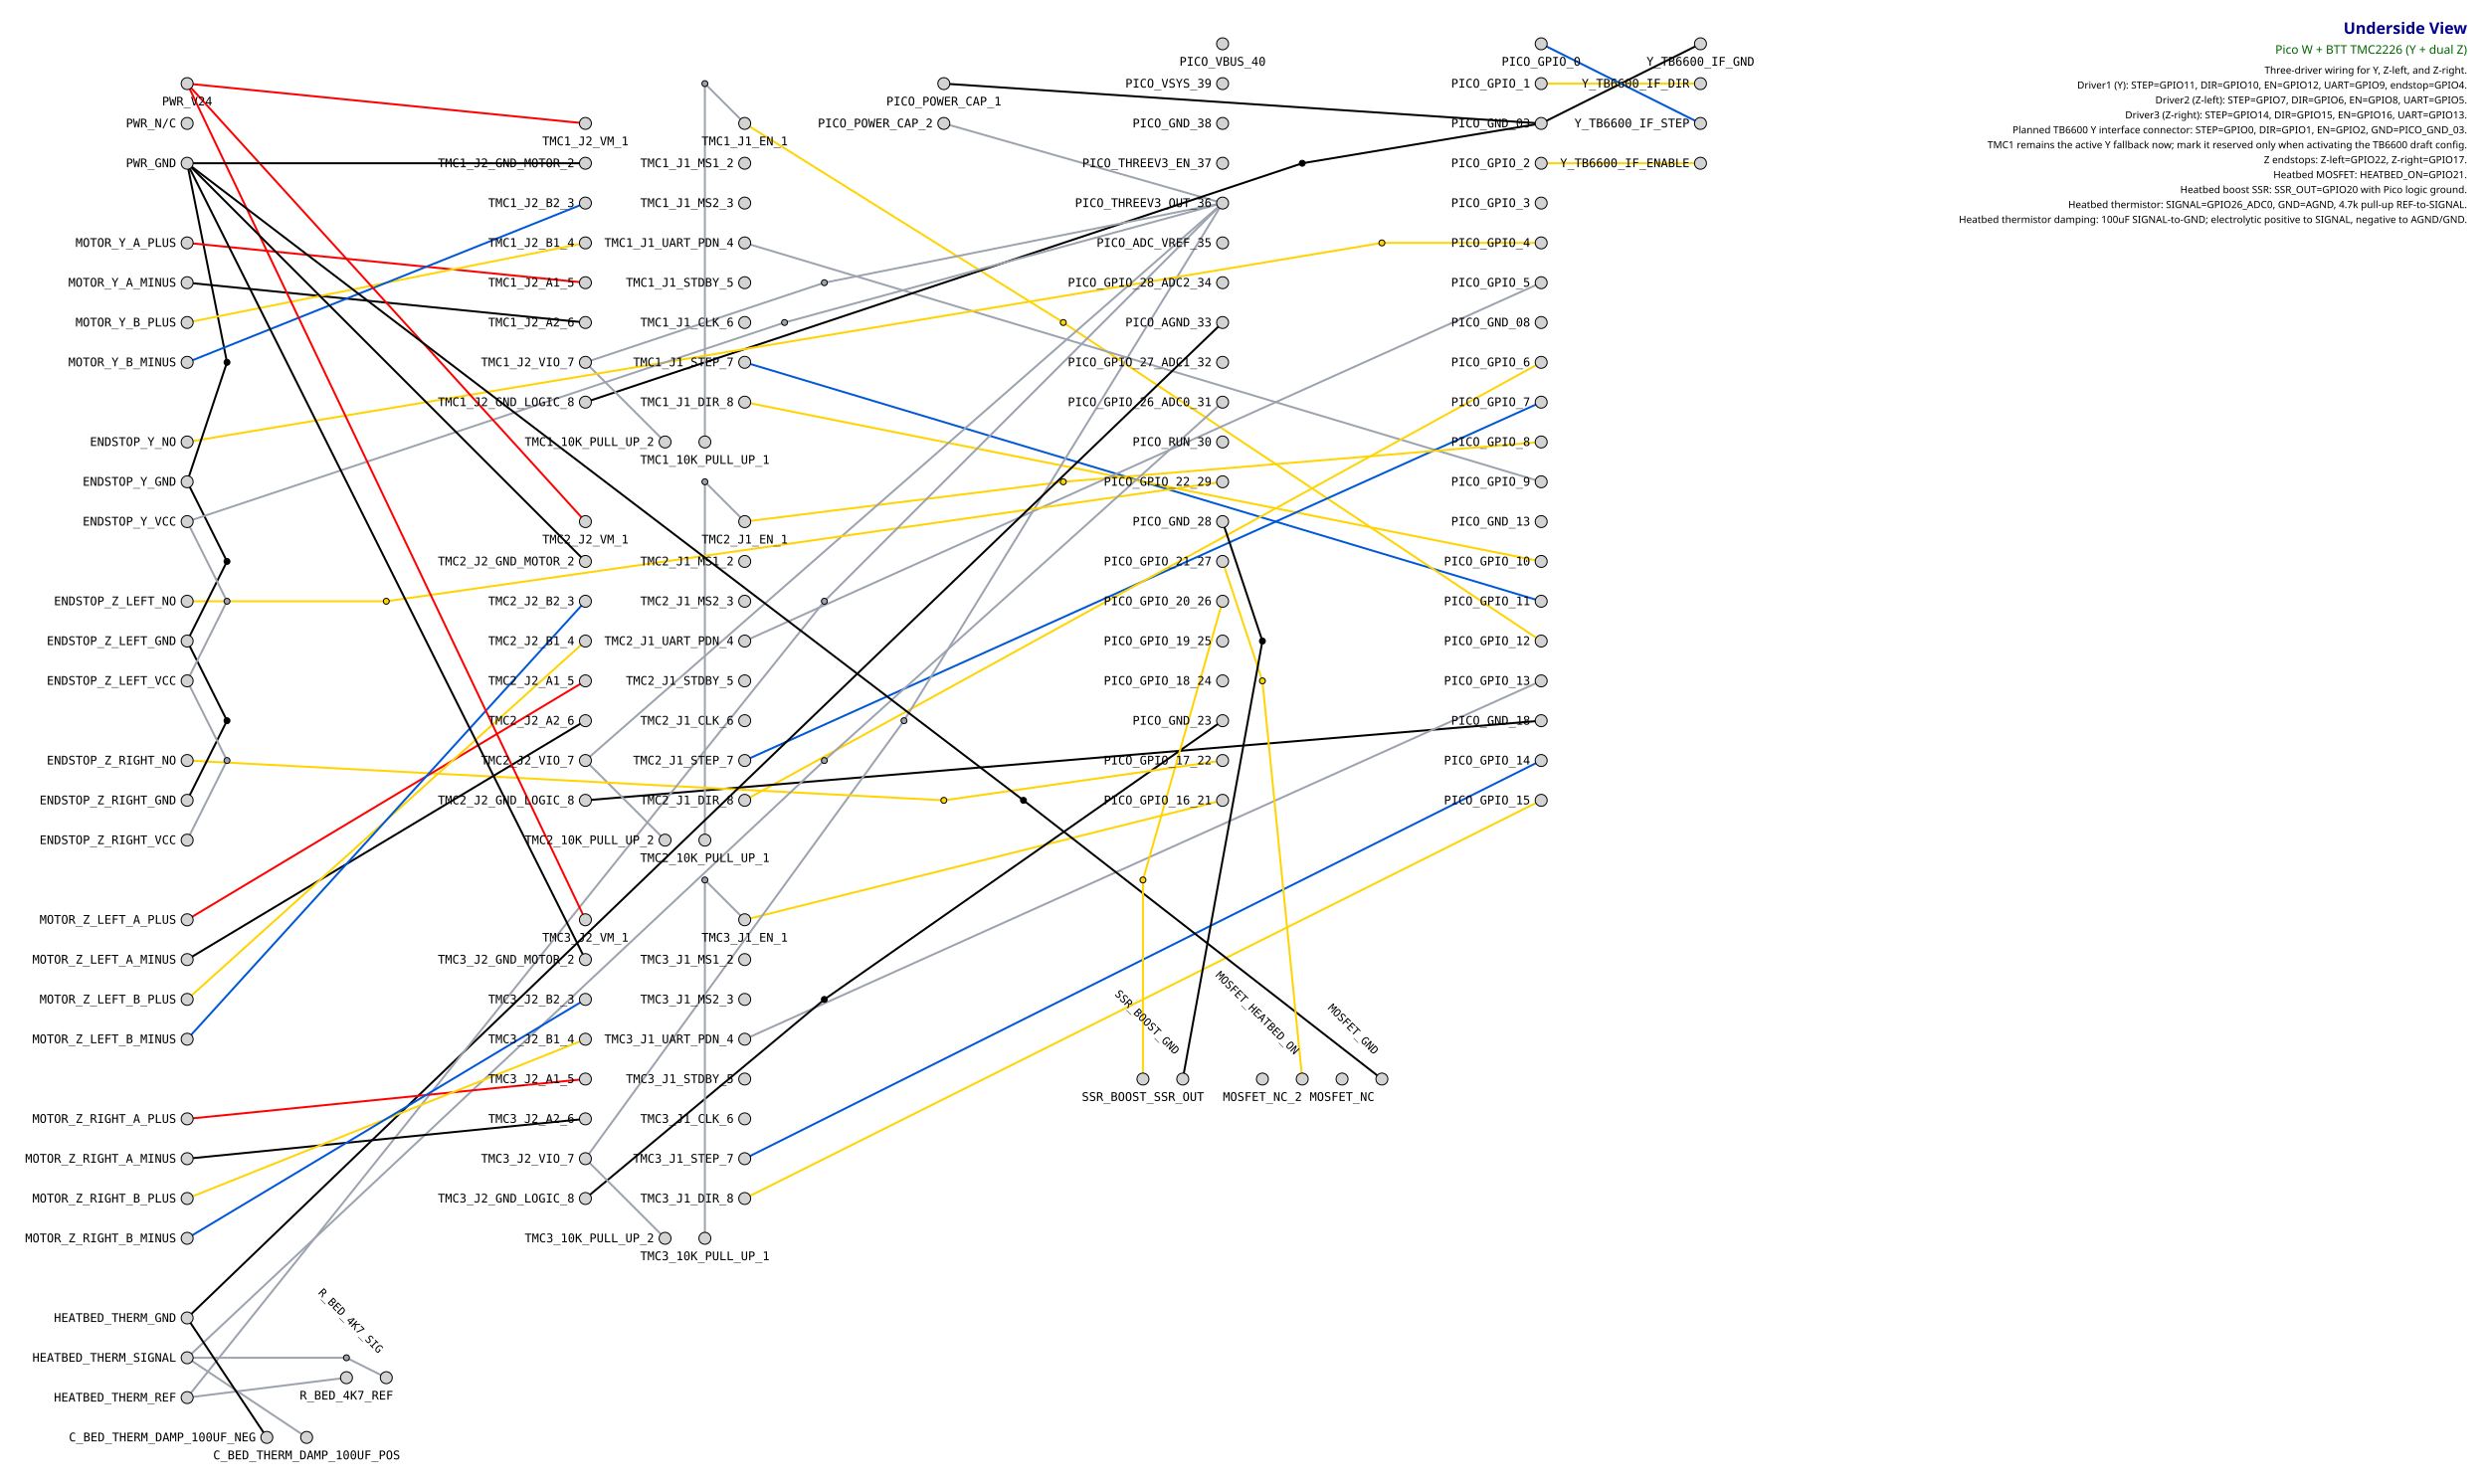
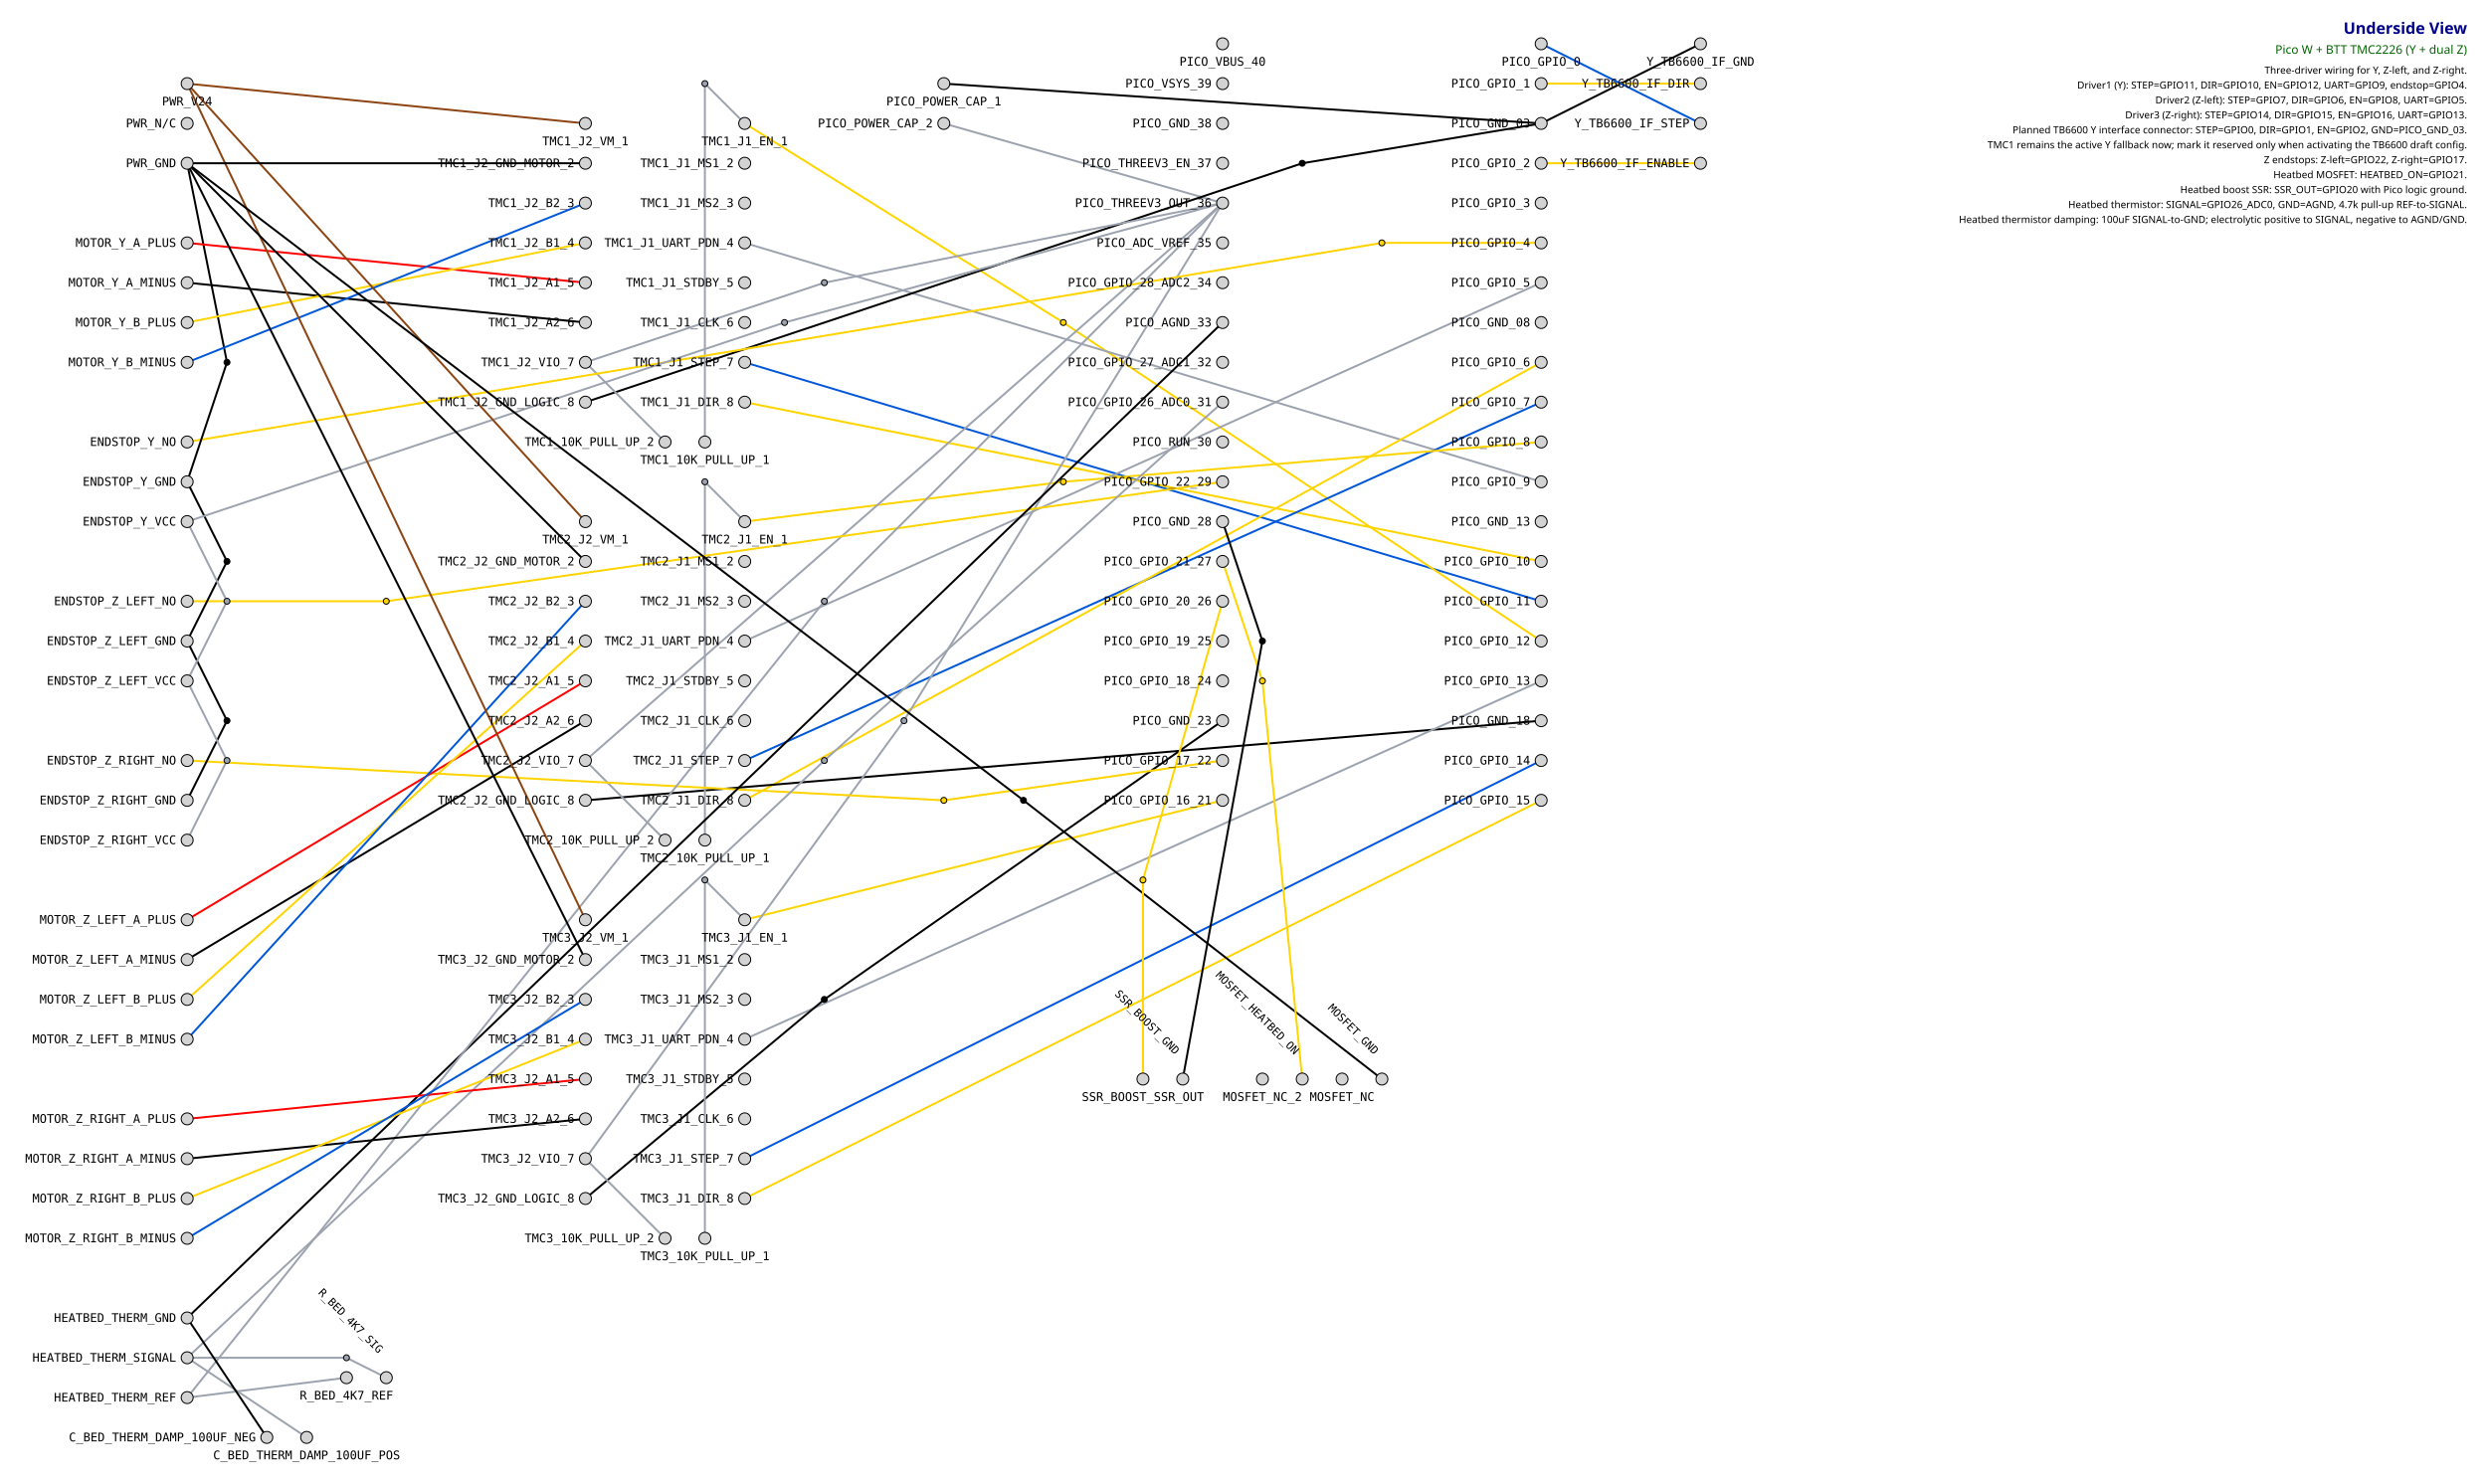
<svg xmlns="http://www.w3.org/2000/svg" viewBox="-128 -4 2498 1490" width="100%" height="100%">
  <line x1="1420" y1="120" x2="820" y2="80" stroke="#000000" stroke-width="2" />
  <line x1="820" y1="120" x2="1100" y2="200" stroke="#9ca3af" stroke-width="2" />
  <line x1="1420" y1="120" x2="1580" y2="40" stroke="#000000" stroke-width="2" />
  <line x1="1420" y1="80" x2="1580" y2="80" stroke="#ffd400" stroke-width="2" />
  <line x1="1420" y1="40" x2="1580" y2="120" stroke="#0057d8" stroke-width="2" />
  <line x1="1420" y1="160" x2="1580" y2="160" stroke="#ffd400" stroke-width="2" />
  <line x1="1420" y1="600" x2="620" y2="360" stroke="#0057d8" stroke-width="2" />
  <line x1="1420" y1="560" x2="620" y2="400" stroke="#ffd400" stroke-width="2" />
  <line x1="1420" y1="640" x2="940" y2="320" stroke="#ffd400" stroke-width="2" />
  <line x1="940" y1="320" x2="620" y2="120" stroke="#ffd400" stroke-width="2" />
  <circle cx="940" cy="320" r="3" fill="#ffd400" stroke="black" stroke-width="1" />
  <line x1="1420" y1="480" x2="620" y2="240" stroke="#9ca3af" stroke-width="2" />
  <line x1="1420" y1="120" x2="1180" y2="160" stroke="#000000" stroke-width="2" />
  <line x1="1180" y1="160" x2="460" y2="400" stroke="#000000" stroke-width="2" />
  <circle cx="1180" cy="160" r="3" fill="#000000" stroke="black" stroke-width="1" />
  <line x1="1100" y1="200" x2="700" y2="280" stroke="#9ca3af" stroke-width="2" />
  <line x1="700" y1="280" x2="460" y2="360" stroke="#9ca3af" stroke-width="2" />
  <circle cx="700" cy="280" r="3" fill="#9ca3af" stroke="black" stroke-width="1" />
  <line x1="460" y1="360" x2="540" y2="440" stroke="#9ca3af" stroke-width="2" />
  <line x1="580" y1="440" x2="580" y2="80" stroke="#9ca3af" stroke-width="2" />
  <line x1="580" y1="80" x2="620" y2="120" stroke="#9ca3af" stroke-width="2" />
  <circle cx="580" cy="80" r="3" fill="#9ca3af" stroke="black" stroke-width="1" />
  <line x1="1420" y1="400" x2="620" y2="760" stroke="#0057d8" stroke-width="2" />
  <line x1="1420" y1="360" x2="620" y2="800" stroke="#ffd400" stroke-width="2" />
  <line x1="1420" y1="440" x2="940" y2="480" stroke="#ffd400" stroke-width="2" />
  <line x1="940" y1="480" x2="620" y2="520" stroke="#ffd400" stroke-width="2" />
  <circle cx="940" cy="480" r="3" fill="#ffd400" stroke="black" stroke-width="1" />
  <line x1="1420" y1="280" x2="620" y2="640" stroke="#9ca3af" stroke-width="2" />
  <line x1="1420" y1="720" x2="460" y2="800" stroke="#000000" stroke-width="2" />
  <line x1="1100" y1="200" x2="460" y2="760" stroke="#9ca3af" stroke-width="2" />
  <line x1="460" y1="760" x2="540" y2="840" stroke="#9ca3af" stroke-width="2" />
  <line x1="580" y1="840" x2="580" y2="480" stroke="#9ca3af" stroke-width="2" />
  <line x1="580" y1="480" x2="620" y2="520" stroke="#9ca3af" stroke-width="2" />
  <circle cx="580" cy="480" r="3" fill="#9ca3af" stroke="black" stroke-width="1" />
  <line x1="1420" y1="760" x2="620" y2="1160" stroke="#0057d8" stroke-width="2" />
  <line x1="1420" y1="800" x2="620" y2="1200" stroke="#ffd400" stroke-width="2" />
  <line x1="1100" y1="800" x2="620" y2="920" stroke="#ffd400" stroke-width="2" />
  <line x1="1420" y1="680" x2="620" y2="1040" stroke="#9ca3af" stroke-width="2" />
  <line x1="1100" y1="720" x2="700" y2="1000" stroke="#000000" stroke-width="2" />
  <line x1="700" y1="1000" x2="460" y2="1200" stroke="#000000" stroke-width="2" />
  <circle cx="700" cy="1000" r="3" fill="#000000" stroke="black" stroke-width="1" />
  <line x1="1100" y1="200" x2="780" y2="720" stroke="#9ca3af" stroke-width="2" />
  <line x1="780" y1="720" x2="460" y2="1160" stroke="#9ca3af" stroke-width="2" />
  <circle cx="780" cy="720" r="3" fill="#9ca3af" stroke="black" stroke-width="1" />
  <line x1="460" y1="1160" x2="540" y2="1240" stroke="#9ca3af" stroke-width="2" />
  <line x1="580" y1="1240" x2="580" y2="880" stroke="#9ca3af" stroke-width="2" />
  <line x1="580" y1="880" x2="620" y2="920" stroke="#9ca3af" stroke-width="2" />
  <circle cx="580" cy="880" r="3" fill="#9ca3af" stroke="black" stroke-width="1" />
  <line x1="1420" y1="240" x2="1260" y2="240" stroke="#ffd400" stroke-width="2" />
  <line x1="1260" y1="240" x2="60" y2="440" stroke="#ffd400" stroke-width="2" />
  <circle cx="1260" cy="240" r="3" fill="#ffd400" stroke="black" stroke-width="1" />
  <line x1="1100" y1="480" x2="260" y2="600" stroke="#ffd400" stroke-width="2" />
  <line x1="260" y1="600" x2="60" y2="600" stroke="#ffd400" stroke-width="2" />
  <circle cx="260" cy="600" r="3" fill="#ffd400" stroke="black" stroke-width="1" />
  <line x1="1100" y1="760" x2="820" y2="800" stroke="#ffd400" stroke-width="2" />
  <line x1="820" y1="800" x2="60" y2="760" stroke="#ffd400" stroke-width="2" />
  <circle cx="820" cy="800" r="3" fill="#ffd400" stroke="black" stroke-width="1" />
  <line x1="60" y1="160" x2="100" y2="360" stroke="#000000" stroke-width="2" />
  <line x1="100" y1="360" x2="60" y2="480" stroke="#000000" stroke-width="2" />
  <circle cx="100" cy="360" r="3" fill="#000000" stroke="black" stroke-width="1" />
  <line x1="60" y1="480" x2="100" y2="560" stroke="#000000" stroke-width="2" />
  <line x1="100" y1="560" x2="60" y2="640" stroke="#000000" stroke-width="2" />
  <circle cx="100" cy="560" r="3" fill="#000000" stroke="black" stroke-width="1" />
  <line x1="60" y1="640" x2="100" y2="720" stroke="#000000" stroke-width="2" />
  <line x1="100" y1="720" x2="60" y2="800" stroke="#000000" stroke-width="2" />
  <circle cx="100" cy="720" r="3" fill="#000000" stroke="black" stroke-width="1" />
  <line x1="60" y1="520" x2="660" y2="320" stroke="#9ca3af" stroke-width="2" />
  <line x1="660" y1="320" x2="1100" y2="200" stroke="#9ca3af" stroke-width="2" />
  <circle cx="660" cy="320" r="3" fill="#9ca3af" stroke="black" stroke-width="1" />
  <line x1="60" y1="680" x2="100" y2="600" stroke="#9ca3af" stroke-width="2" />
  <line x1="100" y1="600" x2="60" y2="520" stroke="#9ca3af" stroke-width="2" />
  <circle cx="100" cy="600" r="3" fill="#9ca3af" stroke="black" stroke-width="1" />
  <line x1="60" y1="840" x2="100" y2="760" stroke="#9ca3af" stroke-width="2" />
  <line x1="100" y1="760" x2="60" y2="680" stroke="#9ca3af" stroke-width="2" />
  <circle cx="100" cy="760" r="3" fill="#9ca3af" stroke="black" stroke-width="1" />
  <line x1="1100" y1="320" x2="60" y2="1320" stroke="#000000" stroke-width="2" />
  <line x1="1100" y1="400" x2="700" y2="760" stroke="#9ca3af" stroke-width="2" />
  <line x1="700" y1="760" x2="60" y2="1360" stroke="#9ca3af" stroke-width="2" />
  <circle cx="700" cy="760" r="3" fill="#9ca3af" stroke="black" stroke-width="1" />
  <line x1="1100" y1="200" x2="700" y2="600" stroke="#9ca3af" stroke-width="2" />
  <line x1="700" y1="600" x2="60" y2="1400" stroke="#9ca3af" stroke-width="2" />
  <circle cx="700" cy="600" r="3" fill="#9ca3af" stroke="black" stroke-width="1" />
  <line x1="60" y1="1400" x2="220" y2="1380" stroke="#9ca3af" stroke-width="2" />
  <line x1="260" y1="1380" x2="220" y2="1360" stroke="#9ca3af" stroke-width="2" />
  <line x1="220" y1="1360" x2="60" y2="1360" stroke="#9ca3af" stroke-width="2" />
  <circle cx="220" cy="1360" r="3" fill="#9ca3af" stroke="black" stroke-width="1" />
  <line x1="180" y1="1440" x2="60" y2="1360" stroke="#9ca3af" stroke-width="2" />
  <line x1="140" y1="1440" x2="60" y2="1320" stroke="#000000" stroke-width="2" />
  <line x1="60" y1="240" x2="460" y2="280" stroke="#ff0000" stroke-width="2" />
  <line x1="60" y1="280" x2="460" y2="320" stroke="#000000" stroke-width="2" />
  <line x1="60" y1="320" x2="460" y2="240" stroke="#ffd400" stroke-width="2" />
  <line x1="60" y1="360" x2="460" y2="200" stroke="#0057d8" stroke-width="2" />
  <line x1="60" y1="920" x2="460" y2="680" stroke="#ff0000" stroke-width="2" />
  <line x1="60" y1="960" x2="460" y2="720" stroke="#000000" stroke-width="2" />
  <line x1="60" y1="1000" x2="460" y2="640" stroke="#ffd400" stroke-width="2" />
  <line x1="60" y1="1040" x2="460" y2="600" stroke="#0057d8" stroke-width="2" />
  <line x1="60" y1="1120" x2="460" y2="1080" stroke="#ff0000" stroke-width="2" />
  <line x1="60" y1="1160" x2="460" y2="1120" stroke="#000000" stroke-width="2" />
  <line x1="60" y1="1200" x2="460" y2="1040" stroke="#ffd400" stroke-width="2" />
  <line x1="60" y1="1240" x2="460" y2="1000" stroke="#0057d8" stroke-width="2" />
-   <line x1="60" y1="80" x2="460" y2="120" stroke="#ff0000" stroke-width="2" />
-   <line x1="60" y1="80" x2="460" y2="520" stroke="#ff0000" stroke-width="2" />
-   <line x1="60" y1="80" x2="460" y2="920" stroke="#ff0000" stroke-width="2" />
+   <line x1="60" y1="80" x2="460" y2="120" stroke="#8b4513" stroke-width="2" />
+   <line x1="60" y1="80" x2="460" y2="520" stroke="#8b4513" stroke-width="2" />
+   <line x1="60" y1="80" x2="460" y2="920" stroke="#8b4513" stroke-width="2" />
  <line x1="60" y1="160" x2="460" y2="160" stroke="#000000" stroke-width="2" />
  <line x1="60" y1="160" x2="460" y2="560" stroke="#000000" stroke-width="2" />
  <line x1="60" y1="160" x2="460" y2="960" stroke="#000000" stroke-width="2" />
  <line x1="60" y1="160" x2="900" y2="800" stroke="#000000" stroke-width="2" />
  <line x1="900" y1="800" x2="1260" y2="1080" stroke="#000000" stroke-width="2" />
  <circle cx="900" cy="800" r="3" fill="#000000" stroke="black" stroke-width="1" />
  <line x1="1100" y1="560" x2="1140" y2="680" stroke="#ffd400" stroke-width="2" />
  <line x1="1140" y1="680" x2="1180" y2="1080" stroke="#ffd400" stroke-width="2" />
  <circle cx="1140" cy="680" r="3" fill="#ffd400" stroke="black" stroke-width="1" />
  <line x1="1100" y1="520" x2="1140" y2="640" stroke="#000000" stroke-width="2" />
  <line x1="1140" y1="640" x2="1060" y2="1080" stroke="#000000" stroke-width="2" />
  <circle cx="1140" cy="640" r="3" fill="#000000" stroke="black" stroke-width="1" />
  <line x1="1100" y1="600" x2="1020" y2="880" stroke="#ffd400" stroke-width="2" />
  <line x1="1020" y1="880" x2="1020" y2="1080" stroke="#ffd400" stroke-width="2" />
  <circle cx="1020" cy="880" r="3" fill="#ffd400" stroke="black" stroke-width="1" />
  <circle cx="1420" cy="40" r="6" fill="lightgray" stroke="black" />
  <text x="1420" y="62" font-size="12px" font-family="monospace" text-anchor="middle">PICO_GPIO_0</text>
  <circle cx="1420" cy="80" r="6" fill="lightgray" stroke="black" />
  <text x="1409" y="84" font-size="12px" font-family="monospace" text-anchor="end">PICO_GPIO_1</text>
  <circle cx="1420" cy="120" r="6" fill="lightgray" stroke="black" />
  <text x="1409" y="124" font-size="12px" font-family="monospace" text-anchor="end">PICO_GND_03</text>
  <circle cx="1420" cy="160" r="6" fill="lightgray" stroke="black" />
  <text x="1409" y="164" font-size="12px" font-family="monospace" text-anchor="end">PICO_GPIO_2</text>
  <circle cx="1420" cy="200" r="6" fill="lightgray" stroke="black" />
  <text x="1409" y="204" font-size="12px" font-family="monospace" text-anchor="end">PICO_GPIO_3</text>
  <circle cx="1420" cy="240" r="6" fill="lightgray" stroke="black" />
  <text x="1409" y="244" font-size="12px" font-family="monospace" text-anchor="end">PICO_GPIO_4</text>
  <circle cx="1420" cy="280" r="6" fill="lightgray" stroke="black" />
  <text x="1409" y="284" font-size="12px" font-family="monospace" text-anchor="end">PICO_GPIO_5</text>
  <circle cx="1420" cy="320" r="6" fill="lightgray" stroke="black" />
  <text x="1409" y="324" font-size="12px" font-family="monospace" text-anchor="end">PICO_GND_08</text>
  <circle cx="1420" cy="360" r="6" fill="lightgray" stroke="black" />
  <text x="1409" y="364" font-size="12px" font-family="monospace" text-anchor="end">PICO_GPIO_6</text>
  <circle cx="1420" cy="400" r="6" fill="lightgray" stroke="black" />
  <text x="1409" y="404" font-size="12px" font-family="monospace" text-anchor="end">PICO_GPIO_7</text>
  <circle cx="1420" cy="440" r="6" fill="lightgray" stroke="black" />
  <text x="1409" y="444" font-size="12px" font-family="monospace" text-anchor="end">PICO_GPIO_8</text>
  <circle cx="1420" cy="480" r="6" fill="lightgray" stroke="black" />
  <text x="1409" y="484" font-size="12px" font-family="monospace" text-anchor="end">PICO_GPIO_9</text>
  <circle cx="1420" cy="520" r="6" fill="lightgray" stroke="black" />
  <text x="1409" y="524" font-size="12px" font-family="monospace" text-anchor="end">PICO_GND_13</text>
  <circle cx="1420" cy="560" r="6" fill="lightgray" stroke="black" />
  <text x="1409" y="564" font-size="12px" font-family="monospace" text-anchor="end">PICO_GPIO_10</text>
  <circle cx="1420" cy="600" r="6" fill="lightgray" stroke="black" />
  <text x="1409" y="604" font-size="12px" font-family="monospace" text-anchor="end">PICO_GPIO_11</text>
  <circle cx="1420" cy="640" r="6" fill="lightgray" stroke="black" />
  <text x="1409" y="644" font-size="12px" font-family="monospace" text-anchor="end">PICO_GPIO_12</text>
  <circle cx="1420" cy="680" r="6" fill="lightgray" stroke="black" />
  <text x="1409" y="684" font-size="12px" font-family="monospace" text-anchor="end">PICO_GPIO_13</text>
  <circle cx="1420" cy="720" r="6" fill="lightgray" stroke="black" />
  <text x="1409" y="724" font-size="12px" font-family="monospace" text-anchor="end">PICO_GND_18</text>
  <circle cx="1420" cy="760" r="6" fill="lightgray" stroke="black" />
  <text x="1409" y="764" font-size="12px" font-family="monospace" text-anchor="end">PICO_GPIO_14</text>
  <circle cx="1420" cy="800" r="6" fill="lightgray" stroke="black" />
  <text x="1409" y="804" font-size="12px" font-family="monospace" text-anchor="end">PICO_GPIO_15</text>
  <circle cx="1100" cy="40" r="6" fill="lightgray" stroke="black" />
  <text x="1100" y="62" font-size="12px" font-family="monospace" text-anchor="middle">PICO_VBUS_40</text>
  <circle cx="1100" cy="80" r="6" fill="lightgray" stroke="black" />
  <text x="1089" y="84" font-size="12px" font-family="monospace" text-anchor="end">PICO_VSYS_39</text>
  <circle cx="1100" cy="120" r="6" fill="lightgray" stroke="black" />
  <text x="1089" y="124" font-size="12px" font-family="monospace" text-anchor="end">PICO_GND_38</text>
  <circle cx="1100" cy="160" r="6" fill="lightgray" stroke="black" />
  <text x="1089" y="164" font-size="12px" font-family="monospace" text-anchor="end">PICO_THREEV3_EN_37</text>
  <circle cx="1100" cy="200" r="6" fill="lightgray" stroke="black" />
  <text x="1089" y="204" font-size="12px" font-family="monospace" text-anchor="end">PICO_THREEV3_OUT_36</text>
  <circle cx="1100" cy="240" r="6" fill="lightgray" stroke="black" />
  <text x="1089" y="244" font-size="12px" font-family="monospace" text-anchor="end">PICO_ADC_VREF_35</text>
  <circle cx="1100" cy="280" r="6" fill="lightgray" stroke="black" />
  <text x="1089" y="284" font-size="12px" font-family="monospace" text-anchor="end">PICO_GPIO_28_ADC2_34</text>
  <circle cx="1100" cy="320" r="6" fill="lightgray" stroke="black" />
  <text x="1089" y="324" font-size="12px" font-family="monospace" text-anchor="end">PICO_AGND_33</text>
  <circle cx="1100" cy="360" r="6" fill="lightgray" stroke="black" />
  <text x="1089" y="364" font-size="12px" font-family="monospace" text-anchor="end">PICO_GPIO_27_ADC1_32</text>
  <circle cx="1100" cy="400" r="6" fill="lightgray" stroke="black" />
  <text x="1089" y="404" font-size="12px" font-family="monospace" text-anchor="end">PICO_GPIO_26_ADC0_31</text>
  <circle cx="1100" cy="440" r="6" fill="lightgray" stroke="black" />
  <text x="1089" y="444" font-size="12px" font-family="monospace" text-anchor="end">PICO_RUN_30</text>
  <circle cx="1100" cy="480" r="6" fill="lightgray" stroke="black" />
  <text x="1089" y="484" font-size="12px" font-family="monospace" text-anchor="end">PICO_GPIO_22_29</text>
  <circle cx="1100" cy="520" r="6" fill="lightgray" stroke="black" />
  <text x="1089" y="524" font-size="12px" font-family="monospace" text-anchor="end">PICO_GND_28</text>
  <circle cx="1100" cy="560" r="6" fill="lightgray" stroke="black" />
  <text x="1089" y="564" font-size="12px" font-family="monospace" text-anchor="end">PICO_GPIO_21_27</text>
  <circle cx="1100" cy="600" r="6" fill="lightgray" stroke="black" />
  <text x="1089" y="604" font-size="12px" font-family="monospace" text-anchor="end">PICO_GPIO_20_26</text>
  <circle cx="1100" cy="640" r="6" fill="lightgray" stroke="black" />
  <text x="1089" y="644" font-size="12px" font-family="monospace" text-anchor="end">PICO_GPIO_19_25</text>
  <circle cx="1100" cy="680" r="6" fill="lightgray" stroke="black" />
  <text x="1089" y="684" font-size="12px" font-family="monospace" text-anchor="end">PICO_GPIO_18_24</text>
  <circle cx="1100" cy="720" r="6" fill="lightgray" stroke="black" />
  <text x="1089" y="724" font-size="12px" font-family="monospace" text-anchor="end">PICO_GND_23</text>
  <circle cx="1100" cy="760" r="6" fill="lightgray" stroke="black" />
  <text x="1089" y="764" font-size="12px" font-family="monospace" text-anchor="end">PICO_GPIO_17_22</text>
  <circle cx="1100" cy="800" r="6" fill="lightgray" stroke="black" />
  <text x="1089" y="804" font-size="12px" font-family="monospace" text-anchor="end">PICO_GPIO_16_21</text>
  <circle cx="620" cy="120" r="6" fill="lightgray" stroke="black" />
  <text x="620" y="142" font-size="12px" font-family="monospace" text-anchor="middle">TMC1_J1_EN_1</text>
  <circle cx="620" cy="160" r="6" fill="lightgray" stroke="black" />
  <text x="609" y="164" font-size="12px" font-family="monospace" text-anchor="end">TMC1_J1_MS1_2</text>
  <circle cx="620" cy="200" r="6" fill="lightgray" stroke="black" />
  <text x="609" y="204" font-size="12px" font-family="monospace" text-anchor="end">TMC1_J1_MS2_3</text>
  <circle cx="620" cy="240" r="6" fill="lightgray" stroke="black" />
  <text x="609" y="244" font-size="12px" font-family="monospace" text-anchor="end">TMC1_J1_UART_PDN_4</text>
  <circle cx="620" cy="280" r="6" fill="lightgray" stroke="black" />
  <text x="609" y="284" font-size="12px" font-family="monospace" text-anchor="end">TMC1_J1_STDBY_5</text>
  <circle cx="620" cy="320" r="6" fill="lightgray" stroke="black" />
  <text x="609" y="324" font-size="12px" font-family="monospace" text-anchor="end">TMC1_J1_CLK_6</text>
  <circle cx="620" cy="360" r="6" fill="lightgray" stroke="black" />
  <text x="609" y="364" font-size="12px" font-family="monospace" text-anchor="end">TMC1_J1_STEP_7</text>
  <circle cx="620" cy="400" r="6" fill="lightgray" stroke="black" />
  <text x="609" y="404" font-size="12px" font-family="monospace" text-anchor="end">TMC1_J1_DIR_8</text>
  <circle cx="460" cy="120" r="6" fill="lightgray" stroke="black" />
  <text x="460" y="142" font-size="12px" font-family="monospace" text-anchor="middle">TMC1_J2_VM_1</text>
  <circle cx="460" cy="160" r="6" fill="lightgray" stroke="black" />
  <text x="449" y="164" font-size="12px" font-family="monospace" text-anchor="end">TMC1_J2_GND_MOTOR_2</text>
  <circle cx="460" cy="200" r="6" fill="lightgray" stroke="black" />
  <text x="449" y="204" font-size="12px" font-family="monospace" text-anchor="end">TMC1_J2_B2_3</text>
  <circle cx="460" cy="240" r="6" fill="lightgray" stroke="black" />
  <text x="449" y="244" font-size="12px" font-family="monospace" text-anchor="end">TMC1_J2_B1_4</text>
  <circle cx="460" cy="280" r="6" fill="lightgray" stroke="black" />
  <text x="449" y="284" font-size="12px" font-family="monospace" text-anchor="end">TMC1_J2_A1_5</text>
  <circle cx="460" cy="320" r="6" fill="lightgray" stroke="black" />
  <text x="449" y="324" font-size="12px" font-family="monospace" text-anchor="end">TMC1_J2_A2_6</text>
  <circle cx="460" cy="360" r="6" fill="lightgray" stroke="black" />
  <text x="449" y="364" font-size="12px" font-family="monospace" text-anchor="end">TMC1_J2_VIO_7</text>
  <circle cx="460" cy="400" r="6" fill="lightgray" stroke="black" />
  <text x="449" y="404" font-size="12px" font-family="monospace" text-anchor="end">TMC1_J2_GND_LOGIC_8</text>
  <circle cx="620" cy="520" r="6" fill="lightgray" stroke="black" />
  <text x="620" y="542" font-size="12px" font-family="monospace" text-anchor="middle">TMC2_J1_EN_1</text>
  <circle cx="620" cy="560" r="6" fill="lightgray" stroke="black" />
  <text x="609" y="564" font-size="12px" font-family="monospace" text-anchor="end">TMC2_J1_MS1_2</text>
  <circle cx="620" cy="600" r="6" fill="lightgray" stroke="black" />
  <text x="609" y="604" font-size="12px" font-family="monospace" text-anchor="end">TMC2_J1_MS2_3</text>
  <circle cx="620" cy="640" r="6" fill="lightgray" stroke="black" />
  <text x="609" y="644" font-size="12px" font-family="monospace" text-anchor="end">TMC2_J1_UART_PDN_4</text>
  <circle cx="620" cy="680" r="6" fill="lightgray" stroke="black" />
  <text x="609" y="684" font-size="12px" font-family="monospace" text-anchor="end">TMC2_J1_STDBY_5</text>
  <circle cx="620" cy="720" r="6" fill="lightgray" stroke="black" />
  <text x="609" y="724" font-size="12px" font-family="monospace" text-anchor="end">TMC2_J1_CLK_6</text>
  <circle cx="620" cy="760" r="6" fill="lightgray" stroke="black" />
  <text x="609" y="764" font-size="12px" font-family="monospace" text-anchor="end">TMC2_J1_STEP_7</text>
  <circle cx="620" cy="800" r="6" fill="lightgray" stroke="black" />
  <text x="609" y="804" font-size="12px" font-family="monospace" text-anchor="end">TMC2_J1_DIR_8</text>
  <circle cx="460" cy="520" r="6" fill="lightgray" stroke="black" />
  <text x="460" y="542" font-size="12px" font-family="monospace" text-anchor="middle">TMC2_J2_VM_1</text>
  <circle cx="460" cy="560" r="6" fill="lightgray" stroke="black" />
  <text x="449" y="564" font-size="12px" font-family="monospace" text-anchor="end">TMC2_J2_GND_MOTOR_2</text>
  <circle cx="460" cy="600" r="6" fill="lightgray" stroke="black" />
  <text x="449" y="604" font-size="12px" font-family="monospace" text-anchor="end">TMC2_J2_B2_3</text>
  <circle cx="460" cy="640" r="6" fill="lightgray" stroke="black" />
  <text x="449" y="644" font-size="12px" font-family="monospace" text-anchor="end">TMC2_J2_B1_4</text>
  <circle cx="460" cy="680" r="6" fill="lightgray" stroke="black" />
  <text x="449" y="684" font-size="12px" font-family="monospace" text-anchor="end">TMC2_J2_A1_5</text>
  <circle cx="460" cy="720" r="6" fill="lightgray" stroke="black" />
  <text x="449" y="724" font-size="12px" font-family="monospace" text-anchor="end">TMC2_J2_A2_6</text>
  <circle cx="460" cy="760" r="6" fill="lightgray" stroke="black" />
  <text x="449" y="764" font-size="12px" font-family="monospace" text-anchor="end">TMC2_J2_VIO_7</text>
  <circle cx="460" cy="800" r="6" fill="lightgray" stroke="black" />
  <text x="449" y="804" font-size="12px" font-family="monospace" text-anchor="end">TMC2_J2_GND_LOGIC_8</text>
  <circle cx="620" cy="920" r="6" fill="lightgray" stroke="black" />
  <text x="620" y="942" font-size="12px" font-family="monospace" text-anchor="middle">TMC3_J1_EN_1</text>
  <circle cx="620" cy="960" r="6" fill="lightgray" stroke="black" />
  <text x="609" y="964" font-size="12px" font-family="monospace" text-anchor="end">TMC3_J1_MS1_2</text>
  <circle cx="620" cy="1000" r="6" fill="lightgray" stroke="black" />
  <text x="609" y="1004" font-size="12px" font-family="monospace" text-anchor="end">TMC3_J1_MS2_3</text>
  <circle cx="620" cy="1040" r="6" fill="lightgray" stroke="black" />
  <text x="609" y="1044" font-size="12px" font-family="monospace" text-anchor="end">TMC3_J1_UART_PDN_4</text>
  <circle cx="620" cy="1080" r="6" fill="lightgray" stroke="black" />
  <text x="609" y="1084" font-size="12px" font-family="monospace" text-anchor="end">TMC3_J1_STDBY_5</text>
  <circle cx="620" cy="1120" r="6" fill="lightgray" stroke="black" />
  <text x="609" y="1124" font-size="12px" font-family="monospace" text-anchor="end">TMC3_J1_CLK_6</text>
  <circle cx="620" cy="1160" r="6" fill="lightgray" stroke="black" />
  <text x="609" y="1164" font-size="12px" font-family="monospace" text-anchor="end">TMC3_J1_STEP_7</text>
  <circle cx="620" cy="1200" r="6" fill="lightgray" stroke="black" />
  <text x="609" y="1204" font-size="12px" font-family="monospace" text-anchor="end">TMC3_J1_DIR_8</text>
  <circle cx="460" cy="920" r="6" fill="lightgray" stroke="black" />
  <text x="460" y="942" font-size="12px" font-family="monospace" text-anchor="middle">TMC3_J2_VM_1</text>
  <circle cx="460" cy="960" r="6" fill="lightgray" stroke="black" />
  <text x="449" y="964" font-size="12px" font-family="monospace" text-anchor="end">TMC3_J2_GND_MOTOR_2</text>
  <circle cx="460" cy="1000" r="6" fill="lightgray" stroke="black" />
  <text x="449" y="1004" font-size="12px" font-family="monospace" text-anchor="end">TMC3_J2_B2_3</text>
  <circle cx="460" cy="1040" r="6" fill="lightgray" stroke="black" />
  <text x="449" y="1044" font-size="12px" font-family="monospace" text-anchor="end">TMC3_J2_B1_4</text>
  <circle cx="460" cy="1080" r="6" fill="lightgray" stroke="black" />
  <text x="449" y="1084" font-size="12px" font-family="monospace" text-anchor="end">TMC3_J2_A1_5</text>
  <circle cx="460" cy="1120" r="6" fill="lightgray" stroke="black" />
  <text x="449" y="1124" font-size="12px" font-family="monospace" text-anchor="end">TMC3_J2_A2_6</text>
  <circle cx="460" cy="1160" r="6" fill="lightgray" stroke="black" />
  <text x="449" y="1164" font-size="12px" font-family="monospace" text-anchor="end">TMC3_J2_VIO_7</text>
  <circle cx="460" cy="1200" r="6" fill="lightgray" stroke="black" />
  <text x="449" y="1204" font-size="12px" font-family="monospace" text-anchor="end">TMC3_J2_GND_LOGIC_8</text>
  <circle cx="580" cy="440" r="6" fill="lightgray" stroke="black" />
  <text x="580" y="462" font-size="12px" font-family="monospace" text-anchor="middle">TMC1_10K_PULL_UP_1</text>
  <circle cx="540" cy="440" r="6" fill="lightgray" stroke="black" />
  <text x="529" y="444" font-size="12px" font-family="monospace" text-anchor="end">TMC1_10K_PULL_UP_2</text>
  <circle cx="580" cy="840" r="6" fill="lightgray" stroke="black" />
  <text x="580" y="862" font-size="12px" font-family="monospace" text-anchor="middle">TMC2_10K_PULL_UP_1</text>
  <circle cx="540" cy="840" r="6" fill="lightgray" stroke="black" />
  <text x="529" y="844" font-size="12px" font-family="monospace" text-anchor="end">TMC2_10K_PULL_UP_2</text>
  <circle cx="580" cy="1240" r="6" fill="lightgray" stroke="black" />
  <text x="580" y="1262" font-size="12px" font-family="monospace" text-anchor="middle">TMC3_10K_PULL_UP_1</text>
  <circle cx="540" cy="1240" r="6" fill="lightgray" stroke="black" />
  <text x="529" y="1244" font-size="12px" font-family="monospace" text-anchor="end">TMC3_10K_PULL_UP_2</text>
  <circle cx="820" cy="80" r="6" fill="lightgray" stroke="black" />
  <text x="820" y="102" font-size="12px" font-family="monospace" text-anchor="middle">PICO_POWER_CAP_1</text>
  <circle cx="820" cy="120" r="6" fill="lightgray" stroke="black" />
  <text x="809" y="124" font-size="12px" font-family="monospace" text-anchor="end">PICO_POWER_CAP_2</text>
  <circle cx="60" cy="1320" r="6" fill="lightgray" stroke="black" />
  <text x="49" y="1324" font-size="12px" font-family="monospace" text-anchor="end">HEATBED_THERM_GND</text>
  <circle cx="60" cy="1360" r="6" fill="lightgray" stroke="black" />
  <text x="49" y="1364" font-size="12px" font-family="monospace" text-anchor="end">HEATBED_THERM_SIGNAL</text>
  <circle cx="60" cy="1400" r="6" fill="lightgray" stroke="black" />
  <text x="49" y="1404" font-size="12px" font-family="monospace" text-anchor="end">HEATBED_THERM_REF</text>
  <circle cx="260" cy="1380" r="6" fill="lightgray" stroke="black" />
  <text x="252" y="1356" font-size="11px" font-family="monospace" text-anchor="end" transform="rotate(45,252,1356)">R_BED_4K7_SIG</text>
  <circle cx="220" cy="1380" r="6" fill="lightgray" stroke="black" />
  <text x="220" y="1402" font-size="12px" font-family="monospace" text-anchor="middle">R_BED_4K7_REF</text>
  <circle cx="180" cy="1440" r="6" fill="lightgray" stroke="black" />
  <text x="180" y="1462" font-size="12px" font-family="monospace" text-anchor="middle">C_BED_THERM_DAMP_100UF_POS</text>
  <circle cx="140" cy="1440" r="6" fill="lightgray" stroke="black" />
  <text x="129" y="1444" font-size="12px" font-family="monospace" text-anchor="end">C_BED_THERM_DAMP_100UF_NEG</text>
  <circle cx="60" cy="440" r="6" fill="lightgray" stroke="black" />
  <text x="49" y="444" font-size="12px" font-family="monospace" text-anchor="end">ENDSTOP_Y_NO</text>
  <circle cx="60" cy="480" r="6" fill="lightgray" stroke="black" />
  <text x="49" y="484" font-size="12px" font-family="monospace" text-anchor="end">ENDSTOP_Y_GND</text>
  <circle cx="60" cy="520" r="6" fill="lightgray" stroke="black" />
  <text x="49" y="524" font-size="12px" font-family="monospace" text-anchor="end">ENDSTOP_Y_VCC</text>
  <circle cx="60" cy="240" r="6" fill="lightgray" stroke="black" />
  <text x="49" y="244" font-size="12px" font-family="monospace" text-anchor="end">MOTOR_Y_A_PLUS</text>
  <circle cx="60" cy="280" r="6" fill="lightgray" stroke="black" />
  <text x="49" y="284" font-size="12px" font-family="monospace" text-anchor="end">MOTOR_Y_A_MINUS</text>
  <circle cx="60" cy="320" r="6" fill="lightgray" stroke="black" />
  <text x="49" y="324" font-size="12px" font-family="monospace" text-anchor="end">MOTOR_Y_B_PLUS</text>
  <circle cx="60" cy="360" r="6" fill="lightgray" stroke="black" />
  <text x="49" y="364" font-size="12px" font-family="monospace" text-anchor="end">MOTOR_Y_B_MINUS</text>
  <circle cx="1580" cy="40" r="6" fill="lightgray" stroke="black" />
  <text x="1580" y="62" font-size="12px" font-family="monospace" text-anchor="middle">Y_TB6600_IF_GND</text>
  <circle cx="1580" cy="80" r="6" fill="lightgray" stroke="black" />
  <text x="1569" y="84" font-size="12px" font-family="monospace" text-anchor="end">Y_TB6600_IF_DIR</text>
  <circle cx="1580" cy="120" r="6" fill="lightgray" stroke="black" />
  <text x="1569" y="124" font-size="12px" font-family="monospace" text-anchor="end">Y_TB6600_IF_STEP</text>
  <circle cx="1580" cy="160" r="6" fill="lightgray" stroke="black" />
  <text x="1569" y="164" font-size="12px" font-family="monospace" text-anchor="end">Y_TB6600_IF_ENABLE</text>
  <circle cx="60" cy="600" r="6" fill="lightgray" stroke="black" />
  <text x="49" y="604" font-size="12px" font-family="monospace" text-anchor="end">ENDSTOP_Z_LEFT_NO</text>
  <circle cx="60" cy="640" r="6" fill="lightgray" stroke="black" />
  <text x="49" y="644" font-size="12px" font-family="monospace" text-anchor="end">ENDSTOP_Z_LEFT_GND</text>
  <circle cx="60" cy="680" r="6" fill="lightgray" stroke="black" />
  <text x="49" y="684" font-size="12px" font-family="monospace" text-anchor="end">ENDSTOP_Z_LEFT_VCC</text>
  <circle cx="60" cy="760" r="6" fill="lightgray" stroke="black" />
  <text x="49" y="764" font-size="12px" font-family="monospace" text-anchor="end">ENDSTOP_Z_RIGHT_NO</text>
  <circle cx="60" cy="800" r="6" fill="lightgray" stroke="black" />
  <text x="49" y="804" font-size="12px" font-family="monospace" text-anchor="end">ENDSTOP_Z_RIGHT_GND</text>
  <circle cx="60" cy="840" r="6" fill="lightgray" stroke="black" />
  <text x="49" y="844" font-size="12px" font-family="monospace" text-anchor="end">ENDSTOP_Z_RIGHT_VCC</text>
  <circle cx="60" cy="920" r="6" fill="lightgray" stroke="black" />
  <text x="49" y="924" font-size="12px" font-family="monospace" text-anchor="end">MOTOR_Z_LEFT_A_PLUS</text>
  <circle cx="60" cy="960" r="6" fill="lightgray" stroke="black" />
  <text x="49" y="964" font-size="12px" font-family="monospace" text-anchor="end">MOTOR_Z_LEFT_A_MINUS</text>
  <circle cx="60" cy="1000" r="6" fill="lightgray" stroke="black" />
  <text x="49" y="1004" font-size="12px" font-family="monospace" text-anchor="end">MOTOR_Z_LEFT_B_PLUS</text>
  <circle cx="60" cy="1040" r="6" fill="lightgray" stroke="black" />
  <text x="49" y="1044" font-size="12px" font-family="monospace" text-anchor="end">MOTOR_Z_LEFT_B_MINUS</text>
  <circle cx="60" cy="1120" r="6" fill="lightgray" stroke="black" />
  <text x="49" y="1124" font-size="12px" font-family="monospace" text-anchor="end">MOTOR_Z_RIGHT_A_PLUS</text>
  <circle cx="60" cy="1160" r="6" fill="lightgray" stroke="black" />
  <text x="49" y="1164" font-size="12px" font-family="monospace" text-anchor="end">MOTOR_Z_RIGHT_A_MINUS</text>
  <circle cx="60" cy="1200" r="6" fill="lightgray" stroke="black" />
  <text x="49" y="1204" font-size="12px" font-family="monospace" text-anchor="end">MOTOR_Z_RIGHT_B_PLUS</text>
  <circle cx="60" cy="1240" r="6" fill="lightgray" stroke="black" />
  <text x="49" y="1244" font-size="12px" font-family="monospace" text-anchor="end">MOTOR_Z_RIGHT_B_MINUS</text>
  <circle cx="60" cy="80" r="6" fill="lightgray" stroke="black" />
  <text x="60" y="102" font-size="12px" font-family="monospace" text-anchor="middle">PWR_V24</text>
  <circle cx="60" cy="120" r="6" fill="lightgray" stroke="black" />
  <text x="49" y="124" font-size="12px" font-family="monospace" text-anchor="end">PWR_N/C</text>
  <circle cx="60" cy="160" r="6" fill="lightgray" stroke="black" />
  <text x="49" y="164" font-size="12px" font-family="monospace" text-anchor="end">PWR_GND</text>
  <circle cx="1260" cy="1080" r="6" fill="lightgray" stroke="black" />
  <text x="1252" y="1056" font-size="11px" font-family="monospace" text-anchor="end" transform="rotate(45,1252,1056)">MOSFET_GND</text>
  <circle cx="1220" cy="1080" r="6" fill="lightgray" stroke="black" />
  <text x="1220" y="1102" font-size="12px" font-family="monospace" text-anchor="middle">MOSFET_NC</text>
  <circle cx="1180" cy="1080" r="6" fill="lightgray" stroke="black" />
  <text x="1172" y="1056" font-size="11px" font-family="monospace" text-anchor="end" transform="rotate(45,1172,1056)">MOSFET_HEATBED_ON</text>
  <circle cx="1140" cy="1080" r="6" fill="lightgray" stroke="black" />
  <text x="1140" y="1102" font-size="12px" font-family="monospace" text-anchor="middle">MOSFET_NC_2</text>
  <circle cx="1060" cy="1080" r="6" fill="lightgray" stroke="black" />
  <text x="1052" y="1056" font-size="11px" font-family="monospace" text-anchor="end" transform="rotate(45,1052,1056)">SSR_BOOST_GND</text>
  <circle cx="1020" cy="1080" r="6" fill="lightgray" stroke="black" />
  <text x="1020" y="1102" font-size="12px" font-family="monospace" text-anchor="middle">SSR_BOOST_SSR_OUT</text>
  <text x="2350" y="30" font-size="16px" font-family="sans-serif" font-weight="bold" text-anchor="end" fill="darkblue">Underside View</text>
  <text x="2350" y="50" font-size="12px" font-family="sans-serif" text-anchor="end" fill="darkgreen">Pico W + BTT TMC2226 (Y + dual Z)</text>
  <text x="2350" y="70" font-size="10px" font-family="sans-serif" text-anchor="end" fill="black">Three-driver wiring for Y, Z-left, and Z-right.</text>
  <text x="2350" y="85" font-size="10px" font-family="sans-serif" text-anchor="end" fill="black">Driver1 (Y): STEP=GPIO11, DIR=GPIO10, EN=GPIO12, UART=GPIO9, endstop=GPIO4.</text>
  <text x="2350" y="100" font-size="10px" font-family="sans-serif" text-anchor="end" fill="black">Driver2 (Z-left): STEP=GPIO7, DIR=GPIO6, EN=GPIO8, UART=GPIO5.</text>
  <text x="2350" y="115" font-size="10px" font-family="sans-serif" text-anchor="end" fill="black">Driver3 (Z-right): STEP=GPIO14, DIR=GPIO15, EN=GPIO16, UART=GPIO13.</text>
  <text x="2350" y="130" font-size="10px" font-family="sans-serif" text-anchor="end" fill="black">Planned TB6600 Y interface connector: STEP=GPIO0, DIR=GPIO1, EN=GPIO2, GND=PICO_GND_03.</text>
  <text x="2350" y="145" font-size="10px" font-family="sans-serif" text-anchor="end" fill="black">TMC1 remains the active Y fallback now; mark it reserved only when activating the TB6600 draft config.</text>
  <text x="2350" y="160" font-size="10px" font-family="sans-serif" text-anchor="end" fill="black">Z endstops: Z-left=GPIO22, Z-right=GPIO17.</text>
  <text x="2350" y="175" font-size="10px" font-family="sans-serif" text-anchor="end" fill="black">Heatbed MOSFET: HEATBED_ON=GPIO21.</text>
  <text x="2350" y="190" font-size="10px" font-family="sans-serif" text-anchor="end" fill="black">Heatbed boost SSR: SSR_OUT=GPIO20 with Pico logic ground.</text>
  <text x="2350" y="205" font-size="10px" font-family="sans-serif" text-anchor="end" fill="black">Heatbed thermistor: SIGNAL=GPIO26_ADC0, GND=AGND, 4.7k pull-up REF-to-SIGNAL.</text>
  <text x="2350" y="220" font-size="10px" font-family="sans-serif" text-anchor="end" fill="black">Heatbed thermistor damping: 100uF SIGNAL-to-GND; electrolytic positive to SIGNAL, negative to AGND/GND.</text>
</svg>
